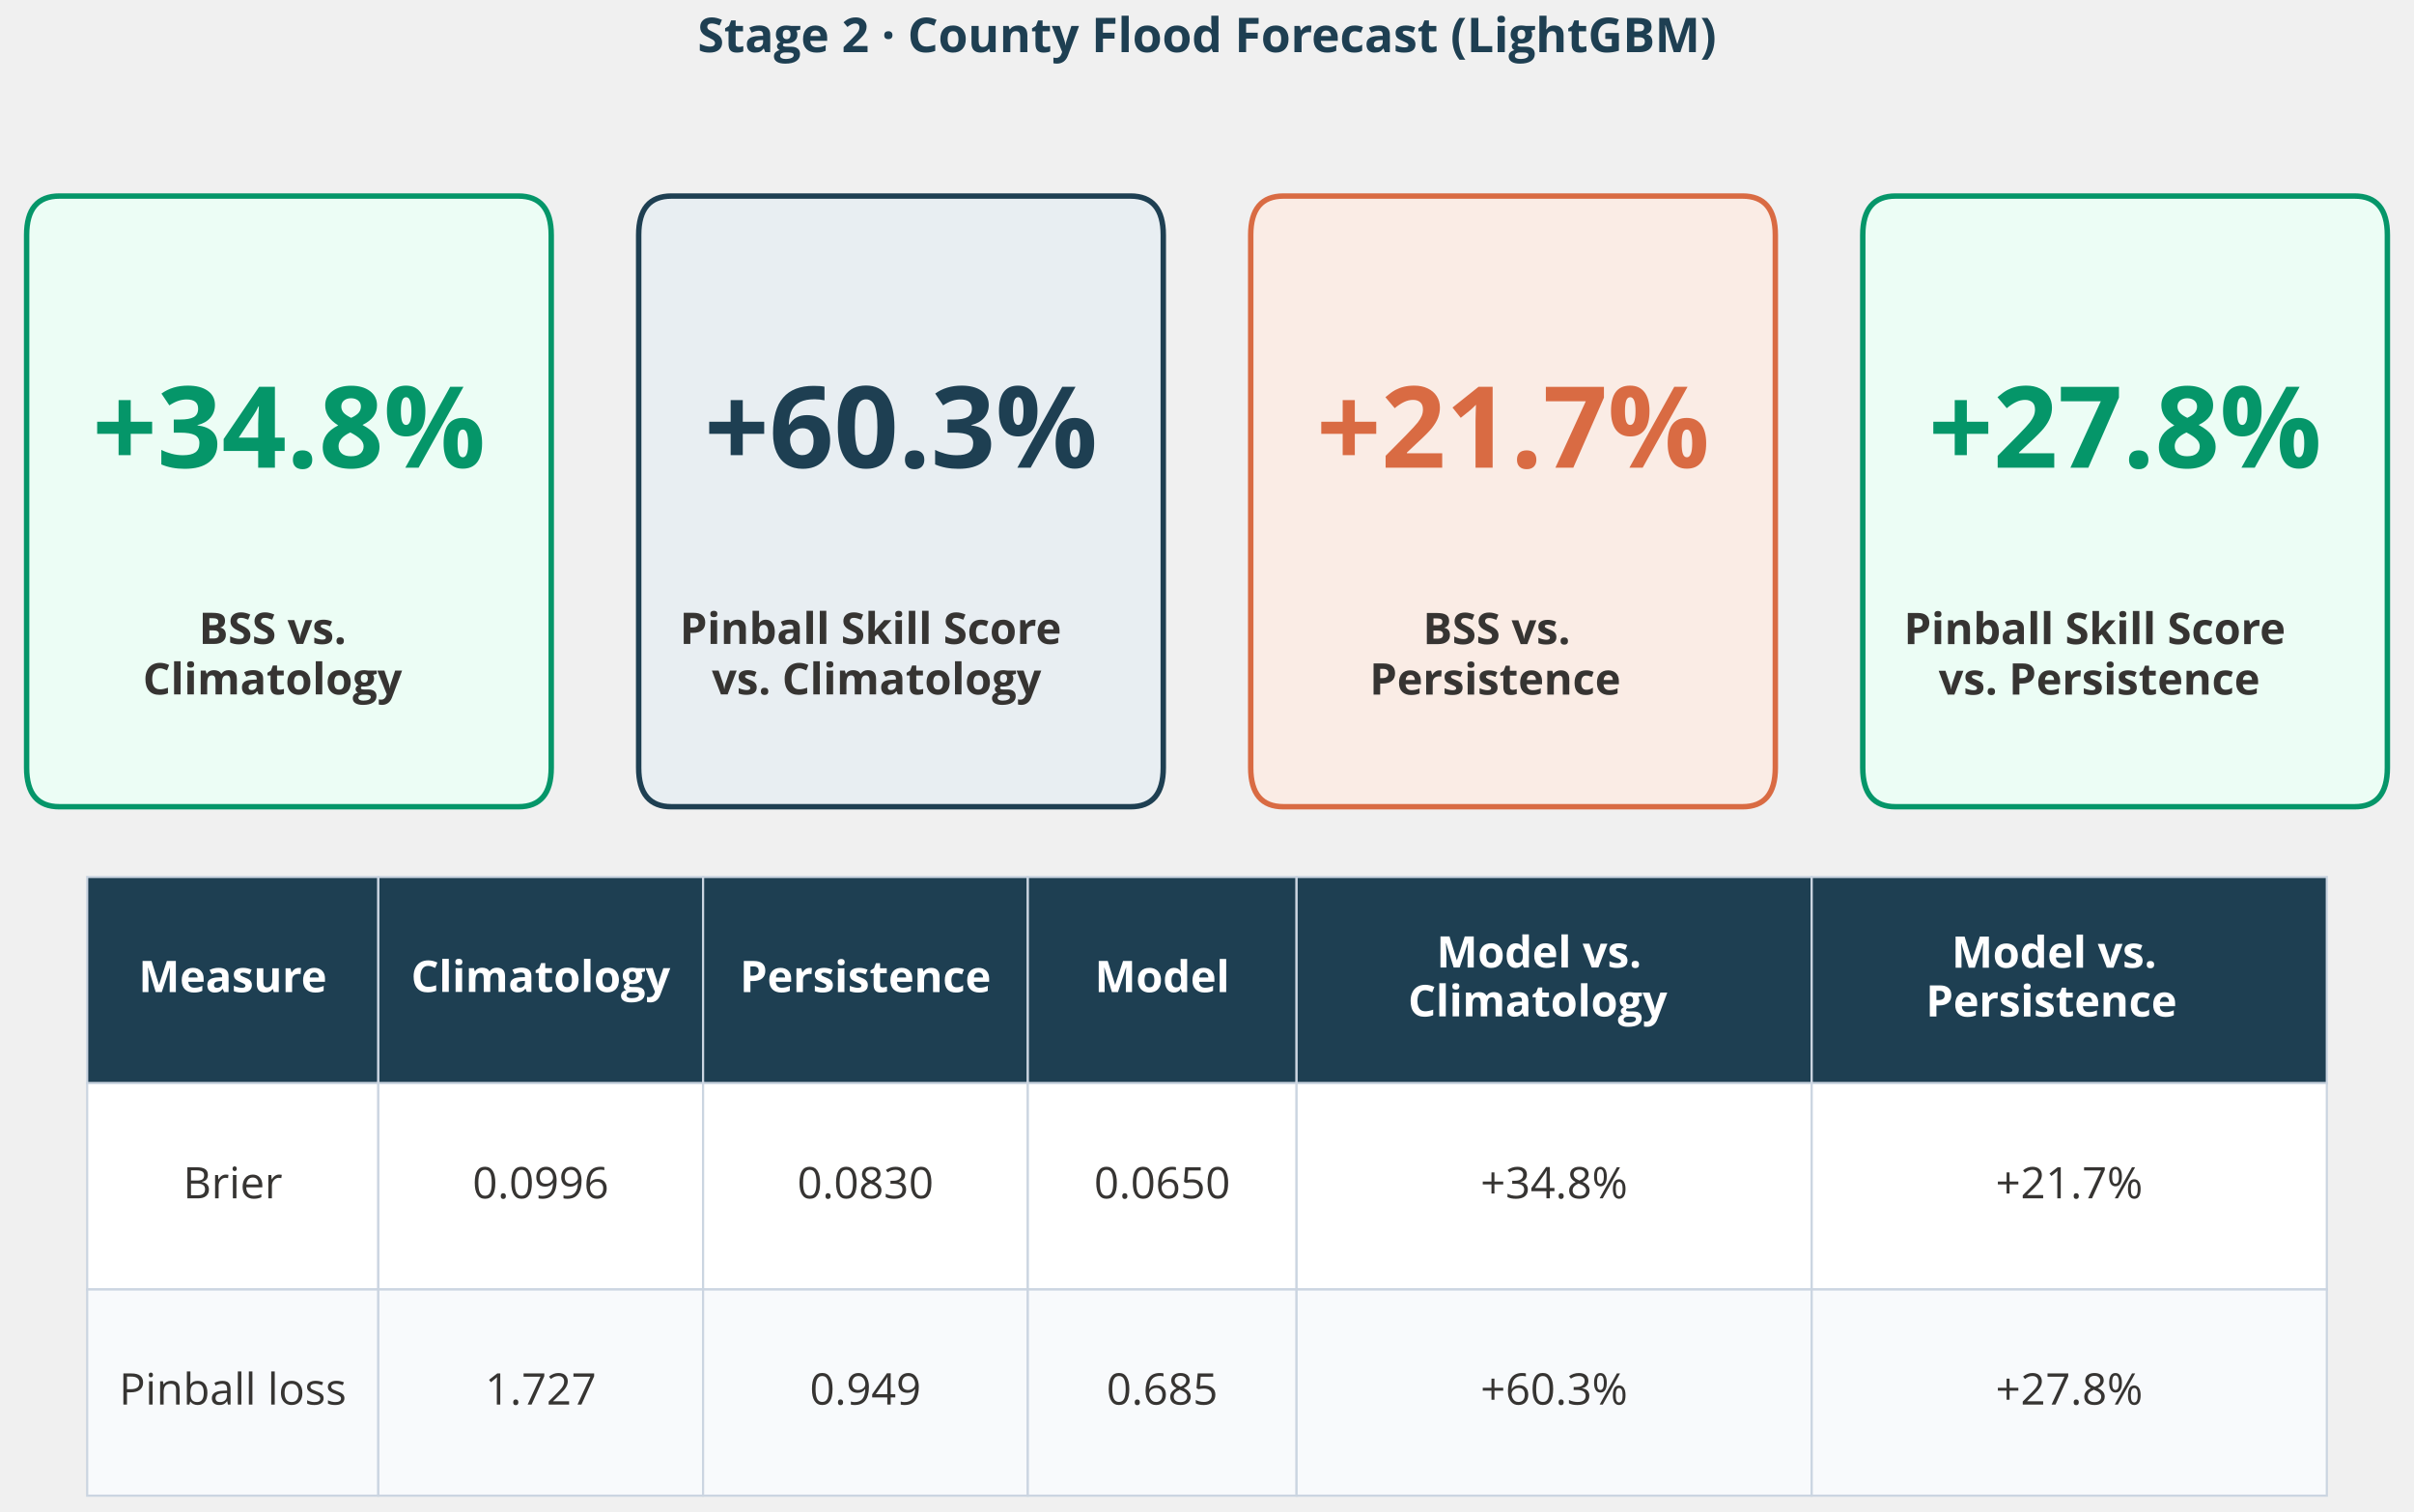
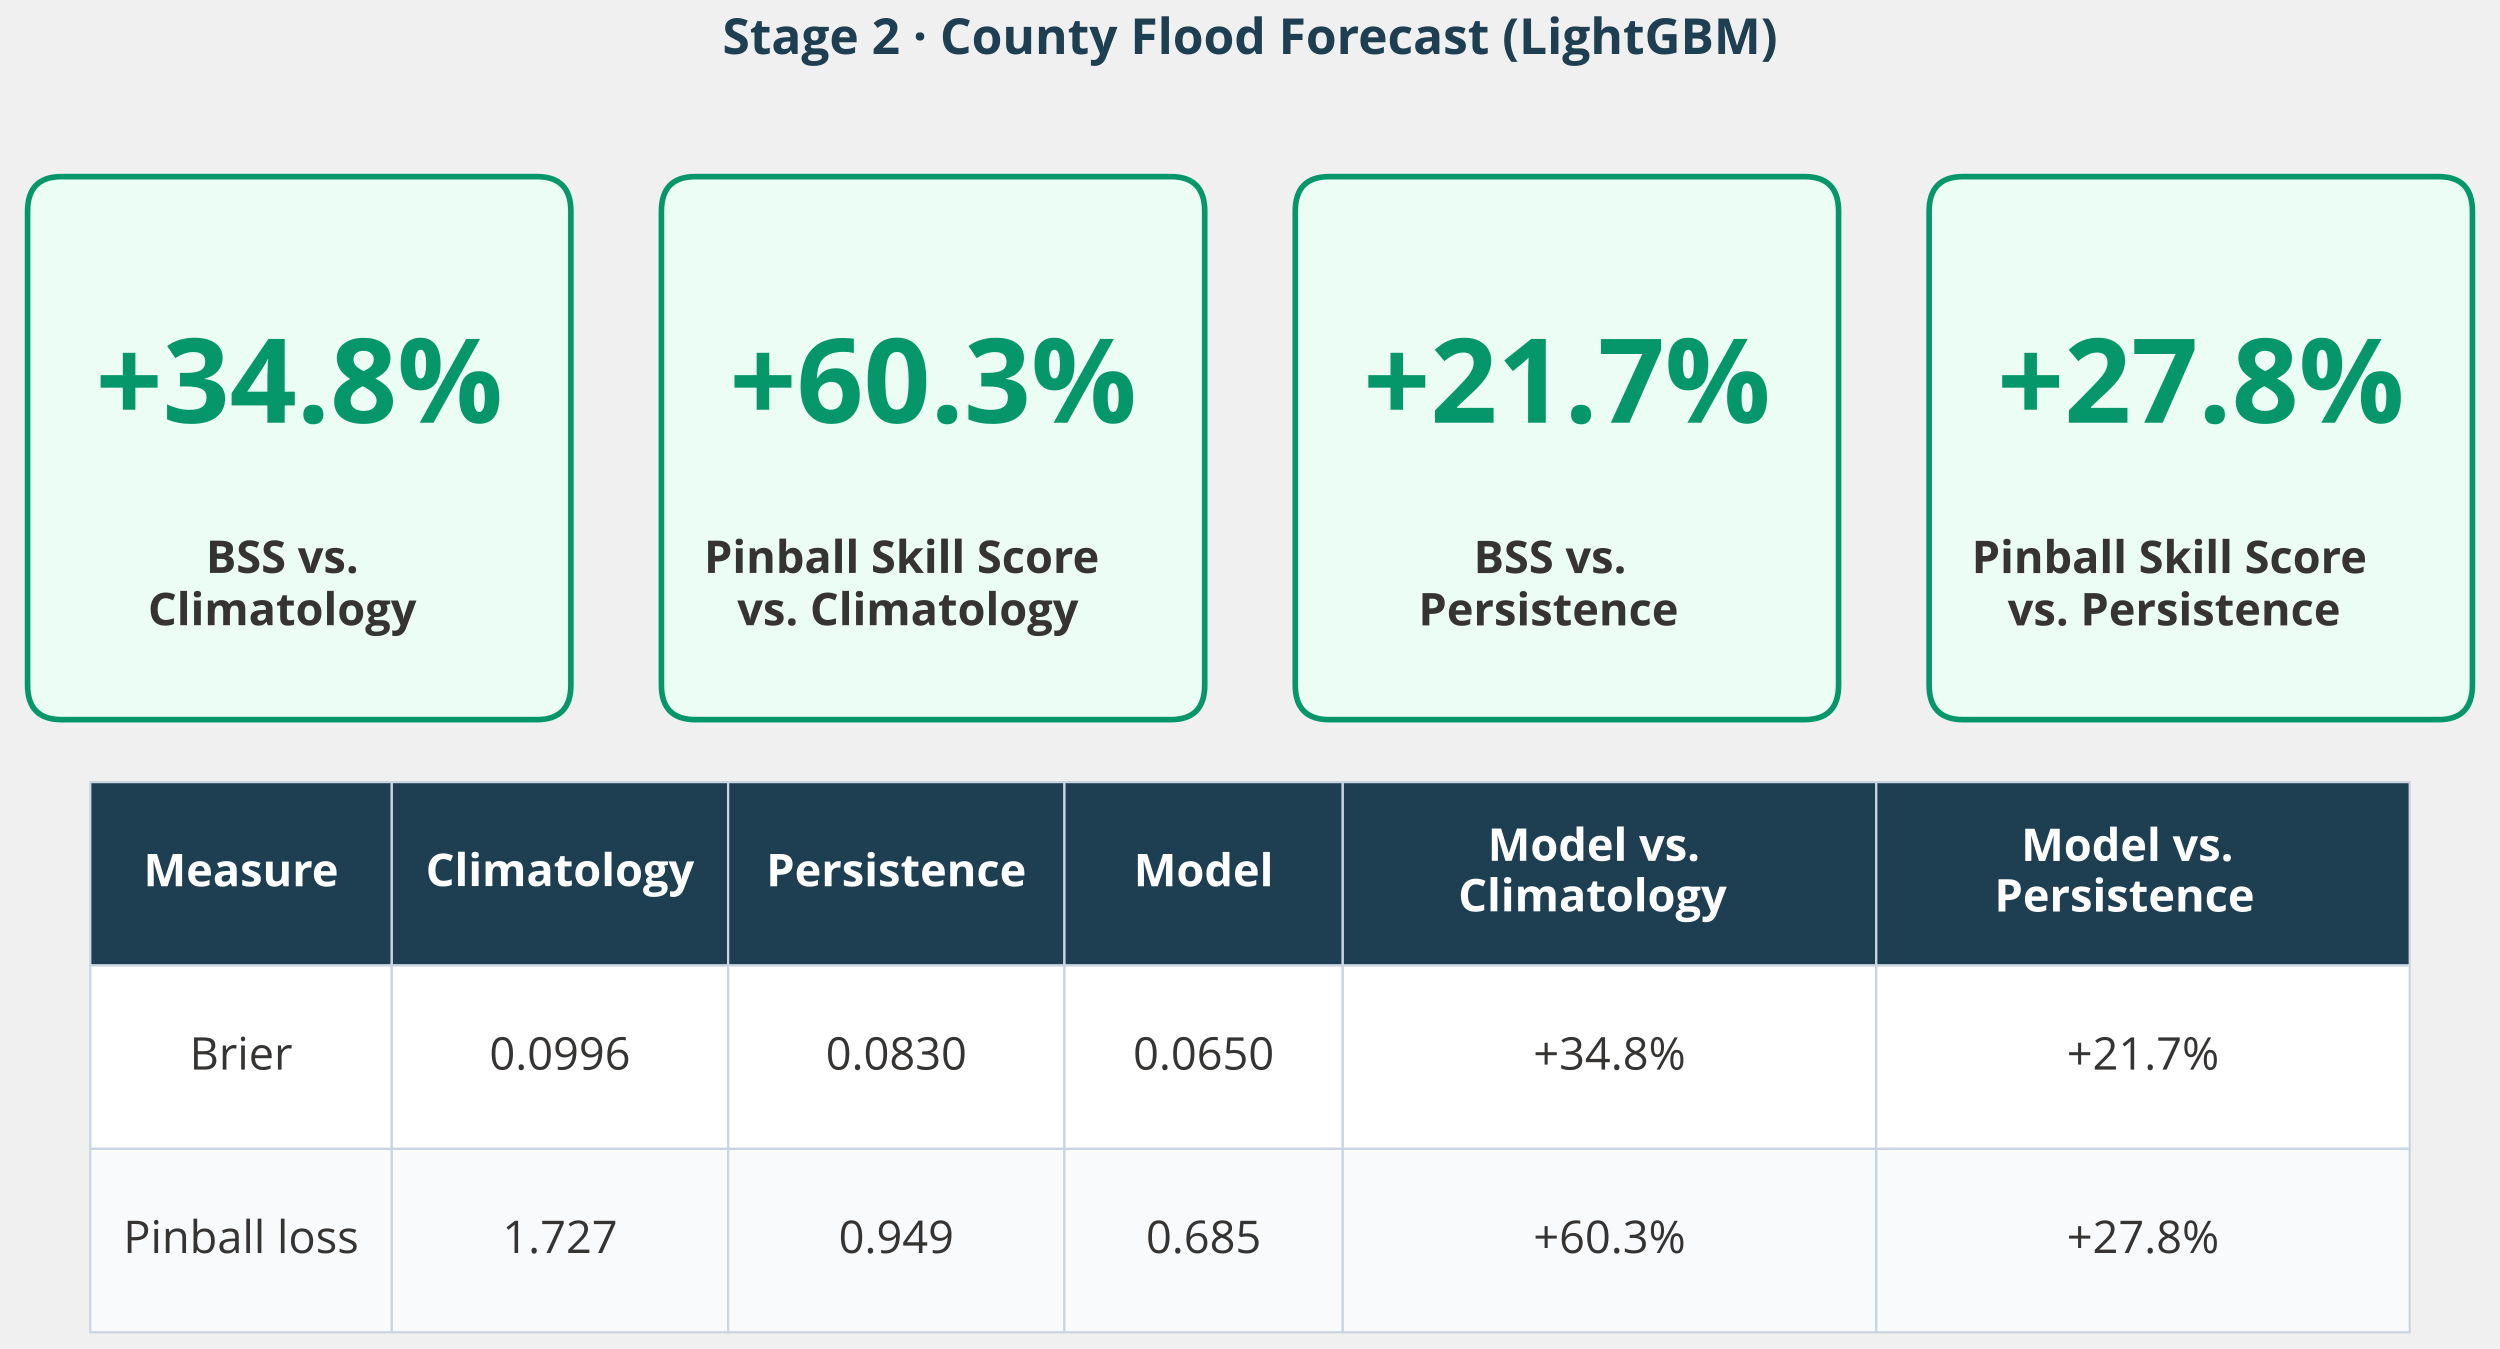
- <svg xmlns="http://www.w3.org/2000/svg" width="1107.36pt" height="693.36pt" viewBox="0 0 1107.36 693.36" version="1.1">
+ <svg xmlns="http://www.w3.org/2000/svg" width="1107.36pt" height="597.312pt" viewBox="0 0 1107.36 597.312" version="1.1">
  <defs>
    <style type="text/css">*{stroke-linejoin: round; stroke-linecap: butt}</style>
  </defs>
  <g id="figure_1">
    <g id="patch_1">
-       <path d="M 0 693.36  L 1107.36 693.36  L 1107.36 0  L 0 0  L 0 693.36  z " style="fill: none; opacity: 0" />
+       <path d="M 0 597.312  L 1107.36 597.312  L 1107.36 0  L 0 0  L 0 597.312  z " style="fill: none; opacity: 0" />
    </g>
    <g id="axes_1">
      <g id="patch_2">
-         <path d="M 27.254 370.097  L 237.825 370.097  Q 252.865 370.097 252.865 352.215  L 252.865 107.823  Q 252.865 89.941 237.825 89.941  L 27.254 89.941  Q 12.214 89.941 12.214 107.823  L 12.214 352.215  Q 12.214 370.097 27.254 370.097  z " clip-path="url(#p50d799c5f8)" style="fill: #ecfdf5; stroke: #059669; stroke-width: 2.5; stroke-linejoin: miter" />
+         <path d="M 27.254 318.761  L 237.825 318.761  Q 252.865 318.761 252.865 303.408  L 252.865 93.589  Q 252.865 78.236 237.825 78.236  L 27.254 78.236  Q 12.214 78.236 12.214 93.589  L 12.214 303.408  Q 12.214 318.761 27.254 318.761  z " clip-path="url(#p2f74b61054)" style="fill: #ecfdf5; stroke: #059669; stroke-width: 2.5; stroke-linejoin: miter" />
      </g>
      <g id="text_1">
-         <text style="font-weight: 700; font-size: 52px; font-family: 'Open Sans', 'DejaVu Sans', 'Arial', sans-serif; text-anchor: middle; fill: #059669" x="132.539" y="214.564" transform="rotate(-0 132.5394 214.5641)">+34.8%</text>
+         <text style="font-weight: 700; font-size: 52px; font-family: 'Open Sans', 'DejaVu Sans', 'Arial', sans-serif; text-anchor: middle; fill: #059669" x="132.539" y="187.26" transform="rotate(-0 132.5394 187.2595)">+34.8%</text>
      </g>
      <g id="text_2">
-         <text style="font-weight: 700; font-size: 20px; font-family: 'Open Sans', 'DejaVu Sans', 'Arial', sans-serif; fill: #363432" transform="translate(91.21445 295.4114)">BSS vs.</text>
-         <text style="font-weight: 700; font-size: 20px; font-family: 'Open Sans', 'DejaVu Sans', 'Arial', sans-serif; fill: #363432" transform="translate(65.55039 318.5668)">Climatology</text>
+         <text style="font-weight: 700; font-size: 20px; font-family: 'Open Sans', 'DejaVu Sans', 'Arial', sans-serif; fill: #363432" transform="translate(91.21445 253.7718)">BSS vs.</text>
+         <text style="font-weight: 700; font-size: 20px; font-family: 'Open Sans', 'DejaVu Sans', 'Arial', sans-serif; fill: #363432" transform="translate(65.55039 276.9273)">Climatology</text>
      </g>
    </g>
    <g id="axes_2">
      <g id="patch_3">
-         <path d="M 308.015 370.097  L 518.585 370.097  Q 533.626 370.097 533.626 352.215  L 533.626 107.823  Q 533.626 89.941 518.585 89.941  L 308.015 89.941  Q 292.974 89.941 292.974 107.823  L 292.974 352.215  Q 292.974 370.097 308.015 370.097  z " clip-path="url(#pc16ae67300)" style="fill: #e8eef2; stroke: #1e3f52; stroke-width: 2.5; stroke-linejoin: miter" />
+         <path d="M 308.015 318.761  L 518.585 318.761  Q 533.626 318.761 533.626 303.408  L 533.626 93.589  Q 533.626 78.236 518.585 78.236  L 308.015 78.236  Q 292.974 78.236 292.974 93.589  L 292.974 303.408  Q 292.974 318.761 308.015 318.761  z " clip-path="url(#pdf658f826f)" style="fill: #ecfdf5; stroke: #059669; stroke-width: 2.5; stroke-linejoin: miter" />
      </g>
      <g id="text_3">
-         <text style="font-weight: 700; font-size: 52px; font-family: 'Open Sans', 'DejaVu Sans', 'Arial', sans-serif; text-anchor: middle; fill: #1e3f52" x="413.3" y="214.564" transform="rotate(-0 413.2998 214.5641)">+60.3%</text>
+         <text style="font-weight: 700; font-size: 52px; font-family: 'Open Sans', 'DejaVu Sans', 'Arial', sans-serif; text-anchor: middle; fill: #059669" x="413.3" y="187.26" transform="rotate(-0 413.2998 187.2595)">+60.3%</text>
      </g>
      <g id="text_4">
-         <text style="font-weight: 700; font-size: 20px; font-family: 'Open Sans', 'DejaVu Sans', 'Arial', sans-serif; fill: #363432" transform="translate(311.8483 295.4114)">Pinball Skill Score</text>
-         <text style="font-weight: 700; font-size: 20px; font-family: 'Open Sans', 'DejaVu Sans', 'Arial', sans-serif; fill: #363432" transform="translate(326.5608 318.5668)">vs. Climatology</text>
+         <text style="font-weight: 700; font-size: 20px; font-family: 'Open Sans', 'DejaVu Sans', 'Arial', sans-serif; fill: #363432" transform="translate(311.8483 253.7718)">Pinball Skill Score</text>
+         <text style="font-weight: 700; font-size: 20px; font-family: 'Open Sans', 'DejaVu Sans', 'Arial', sans-serif; fill: #363432" transform="translate(326.5608 276.9273)">vs. Climatology</text>
      </g>
    </g>
    <g id="axes_3">
      <g id="patch_4">
-         <path d="M 588.775 370.097  L 799.345 370.097  Q 814.386 370.097 814.386 352.215  L 814.386 107.823  Q 814.386 89.941 799.345 89.941  L 588.775 89.941  Q 573.734 89.941 573.734 107.823  L 573.734 352.215  Q 573.734 370.097 588.775 370.097  z " clip-path="url(#p786a4d9b5c)" style="fill: #faece5; stroke: #d96b43; stroke-width: 2.5; stroke-linejoin: miter" />
+         <path d="M 588.775 318.761  L 799.345 318.761  Q 814.386 318.761 814.386 303.408  L 814.386 93.589  Q 814.386 78.236 799.345 78.236  L 588.775 78.236  Q 573.734 78.236 573.734 93.589  L 573.734 303.408  Q 573.734 318.761 588.775 318.761  z " clip-path="url(#p270ac7f8bd)" style="fill: #ecfdf5; stroke: #059669; stroke-width: 2.5; stroke-linejoin: miter" />
      </g>
      <g id="text_5">
-         <text style="font-weight: 700; font-size: 52px; font-family: 'Open Sans', 'DejaVu Sans', 'Arial', sans-serif; text-anchor: middle; fill: #d96b43" x="694.06" y="214.564" transform="rotate(-0 694.0602 214.5641)">+21.7%</text>
+         <text style="font-weight: 700; font-size: 52px; font-family: 'Open Sans', 'DejaVu Sans', 'Arial', sans-serif; text-anchor: middle; fill: #059669" x="694.06" y="187.26" transform="rotate(-0 694.0602 187.2595)">+21.7%</text>
      </g>
      <g id="text_6">
-         <text style="font-weight: 700; font-size: 20px; font-family: 'Open Sans', 'DejaVu Sans', 'Arial', sans-serif; fill: #363432" transform="translate(652.7352 295.4895)">BSS vs.</text>
-         <text style="font-weight: 700; font-size: 20px; font-family: 'Open Sans', 'DejaVu Sans', 'Arial', sans-serif; fill: #363432" transform="translate(628.293 318.6449)">Persistence</text>
+         <text style="font-weight: 700; font-size: 20px; font-family: 'Open Sans', 'DejaVu Sans', 'Arial', sans-serif; fill: #363432" transform="translate(652.7352 253.8499)">BSS vs.</text>
+         <text style="font-weight: 700; font-size: 20px; font-family: 'Open Sans', 'DejaVu Sans', 'Arial', sans-serif; fill: #363432" transform="translate(628.293 277.0054)">Persistence</text>
      </g>
    </g>
    <g id="axes_4">
      <g id="patch_5">
-         <path d="M 869.535 370.097  L 1080.106 370.097  Q 1095.146 370.097 1095.146 352.215  L 1095.146 107.823  Q 1095.146 89.941 1080.106 89.941  L 869.535 89.941  Q 854.495 89.941 854.495 107.823  L 854.495 352.215  Q 854.495 370.097 869.535 370.097  z " clip-path="url(#peed16def92)" style="fill: #ecfdf5; stroke: #059669; stroke-width: 2.5; stroke-linejoin: miter" />
+         <path d="M 869.535 318.761  L 1080.106 318.761  Q 1095.146 318.761 1095.146 303.408  L 1095.146 93.589  Q 1095.146 78.236 1080.106 78.236  L 869.535 78.236  Q 854.495 78.236 854.495 93.589  L 854.495 303.408  Q 854.495 318.761 869.535 318.761  z " clip-path="url(#pedc8a65e7f)" style="fill: #ecfdf5; stroke: #059669; stroke-width: 2.5; stroke-linejoin: miter" />
      </g>
      <g id="text_7">
-         <text style="font-weight: 700; font-size: 52px; font-family: 'Open Sans', 'DejaVu Sans', 'Arial', sans-serif; text-anchor: middle; fill: #059669" x="974.821" y="214.564" transform="rotate(-0 974.8206 214.5641)">+27.8%</text>
+         <text style="font-weight: 700; font-size: 52px; font-family: 'Open Sans', 'DejaVu Sans', 'Arial', sans-serif; text-anchor: middle; fill: #059669" x="974.821" y="187.26" transform="rotate(-0 974.8206 187.2595)">+27.8%</text>
      </g>
      <g id="text_8">
-         <text style="font-weight: 700; font-size: 20px; font-family: 'Open Sans', 'DejaVu Sans', 'Arial', sans-serif; fill: #363432" transform="translate(873.369 295.4895)">Pinball Skill Score</text>
-         <text style="font-weight: 700; font-size: 20px; font-family: 'Open Sans', 'DejaVu Sans', 'Arial', sans-serif; fill: #363432" transform="translate(889.3034 318.6449)">vs. Persistence</text>
+         <text style="font-weight: 700; font-size: 20px; font-family: 'Open Sans', 'DejaVu Sans', 'Arial', sans-serif; fill: #363432" transform="translate(873.369 253.8499)">Pinball Skill Score</text>
+         <text style="font-weight: 700; font-size: 20px; font-family: 'Open Sans', 'DejaVu Sans', 'Arial', sans-serif; fill: #363432" transform="translate(889.3034 277.0054)">vs. Persistence</text>
      </g>
    </g>
    <g id="axes_5">
      <g id="table_1">
        <g id="patch_6">
-           <path d="M 39.989 496.929  L 173.549 496.929  L 173.549 402.314  L 39.989 402.314  z " style="fill: #1e3f52; stroke: #cbd5e1; stroke-linejoin: miter" />
+           <path d="M 39.989 427.65  L 173.549 427.65  L 173.549 346.42  L 39.989 346.42  z " style="fill: #1e3f52; stroke: #cbd5e1; stroke-linejoin: miter" />
        </g>
        <g id="text_9">
-           <text style="font-weight: 700; font-size: 20px; font-family: 'Open Sans', 'DejaVu Sans', 'Arial', sans-serif; text-anchor: middle; fill: #ffffff" x="106.769" y="455.14" transform="rotate(-0 106.7687 455.1403)">Measure</text>
+           <text style="font-weight: 700; font-size: 20px; font-family: 'Open Sans', 'DejaVu Sans', 'Arial', sans-serif; text-anchor: middle; fill: #ffffff" x="106.769" y="392.554" transform="rotate(-0 106.7687 392.5538)">Measure</text>
        </g>
        <g id="patch_7">
-           <path d="M 173.549 496.929  L 322.519 496.929  L 322.519 402.314  L 173.549 402.314  z " style="fill: #1e3f52; stroke: #cbd5e1; stroke-linejoin: miter" />
+           <path d="M 173.549 427.65  L 322.519 427.65  L 322.519 346.42  L 173.549 346.42  z " style="fill: #1e3f52; stroke: #cbd5e1; stroke-linejoin: miter" />
        </g>
        <g id="text_10">
-           <text style="font-weight: 700; font-size: 20px; font-family: 'Open Sans', 'DejaVu Sans', 'Arial', sans-serif; text-anchor: middle; fill: #ffffff" x="248.034" y="455.062" transform="rotate(-0 248.0337 455.0622)">Climatology</text>
+           <text style="font-weight: 700; font-size: 20px; font-family: 'Open Sans', 'DejaVu Sans', 'Arial', sans-serif; text-anchor: middle; fill: #ffffff" x="248.034" y="392.476" transform="rotate(-0 248.0337 392.4757)">Climatology</text>
        </g>
        <g id="patch_8">
-           <path d="M 322.519 496.929  L 471.489 496.929  L 471.489 402.314  L 322.519 402.314  z " style="fill: #1e3f52; stroke: #cbd5e1; stroke-linejoin: miter" />
+           <path d="M 322.519 427.65  L 471.489 427.65  L 471.489 346.42  L 322.519 346.42  z " style="fill: #1e3f52; stroke: #cbd5e1; stroke-linejoin: miter" />
        </g>
        <g id="text_11">
-           <text style="font-weight: 700; font-size: 20px; font-family: 'Open Sans', 'DejaVu Sans', 'Arial', sans-serif; text-anchor: middle; fill: #ffffff" x="397.004" y="455.14" transform="rotate(-0 397.0042 455.1403)">Persistence</text>
+           <text style="font-weight: 700; font-size: 20px; font-family: 'Open Sans', 'DejaVu Sans', 'Arial', sans-serif; text-anchor: middle; fill: #ffffff" x="397.004" y="392.554" transform="rotate(-0 397.0042 392.5538)">Persistence</text>
        </g>
        <g id="patch_9">
-           <path d="M 471.489 496.929  L 594.775 496.929  L 594.775 402.314  L 471.489 402.314  z " style="fill: #1e3f52; stroke: #cbd5e1; stroke-linejoin: miter" />
+           <path d="M 471.489 427.65  L 594.775 427.65  L 594.775 346.42  L 471.489 346.42  z " style="fill: #1e3f52; stroke: #cbd5e1; stroke-linejoin: miter" />
        </g>
        <g id="text_12">
-           <text style="font-weight: 700; font-size: 20px; font-family: 'Open Sans', 'DejaVu Sans', 'Arial', sans-serif; text-anchor: middle; fill: #ffffff" x="533.132" y="455.14" transform="rotate(-0 533.1324 455.1403)">Model</text>
+           <text style="font-weight: 700; font-size: 20px; font-family: 'Open Sans', 'DejaVu Sans', 'Arial', sans-serif; text-anchor: middle; fill: #ffffff" x="533.132" y="392.554" transform="rotate(-0 533.1324 392.5538)">Model</text>
        </g>
        <g id="patch_10">
-           <path d="M 594.775 496.929  L 831.073 496.929  L 831.073 402.314  L 594.775 402.314  z " style="fill: #1e3f52; stroke: #cbd5e1; stroke-linejoin: miter" />
+           <path d="M 594.775 427.65  L 831.073 427.65  L 831.073 346.42  L 594.775 346.42  z " style="fill: #1e3f52; stroke: #cbd5e1; stroke-linejoin: miter" />
        </g>
        <g id="text_13">
-           <text style="font-weight: 700; font-size: 20px; font-family: 'Open Sans', 'DejaVu Sans', 'Arial', sans-serif; fill: #ffffff" transform="translate(658.9836 443.8644)">Model vs.</text>
-           <text style="font-weight: 700; font-size: 20px; font-family: 'Open Sans', 'DejaVu Sans', 'Arial', sans-serif; fill: #ffffff" transform="translate(645.9352 466.26)">Climatology</text>
+           <text style="font-weight: 700; font-size: 20px; font-family: 'Open Sans', 'DejaVu Sans', 'Arial', sans-serif; fill: #ffffff" transform="translate(658.9836 381.2779)">Model vs.</text>
+           <text style="font-weight: 700; font-size: 20px; font-family: 'Open Sans', 'DejaVu Sans', 'Arial', sans-serif; fill: #ffffff" transform="translate(645.9352 403.6735)">Climatology</text>
        </g>
        <g id="patch_11">
-           <path d="M 831.073 496.929  L 1067.371 496.929  L 1067.371 402.314  L 831.073 402.314  z " style="fill: #1e3f52; stroke: #cbd5e1; stroke-linejoin: miter" />
+           <path d="M 831.073 427.65  L 1067.371 427.65  L 1067.371 346.42  L 831.073 346.42  z " style="fill: #1e3f52; stroke: #cbd5e1; stroke-linejoin: miter" />
        </g>
        <g id="text_14">
-           <text style="font-weight: 700; font-size: 20px; font-family: 'Open Sans', 'DejaVu Sans', 'Arial', sans-serif; fill: #ffffff" transform="translate(895.2816 443.9425)">Model vs.</text>
-           <text style="font-weight: 700; font-size: 20px; font-family: 'Open Sans', 'DejaVu Sans', 'Arial', sans-serif; fill: #ffffff" transform="translate(883.455 466.3381)">Persistence</text>
+           <text style="font-weight: 700; font-size: 20px; font-family: 'Open Sans', 'DejaVu Sans', 'Arial', sans-serif; fill: #ffffff" transform="translate(895.2816 381.356)">Model vs.</text>
+           <text style="font-weight: 700; font-size: 20px; font-family: 'Open Sans', 'DejaVu Sans', 'Arial', sans-serif; fill: #ffffff" transform="translate(883.455 403.7516)">Persistence</text>
        </g>
        <g id="patch_12">
-           <path d="M 39.989 591.545  L 173.549 591.545  L 173.549 496.929  L 39.989 496.929  z " style="fill: #ffffff; stroke: #cbd5e1; stroke-linejoin: miter" />
+           <path d="M 39.989 508.881  L 173.549 508.881  L 173.549 427.65  L 39.989 427.65  z " style="fill: #ffffff; stroke: #cbd5e1; stroke-linejoin: miter" />
        </g>
        <g id="text_15">
-           <text style="font-size: 20px; font-family: 'Open Sans', 'DejaVu Sans', 'Arial', sans-serif; text-anchor: middle; fill: #363432" x="106.769" y="549.756" transform="rotate(-0 106.7687 549.7557)">Brier</text>
+           <text style="font-size: 20px; font-family: 'Open Sans', 'DejaVu Sans', 'Arial', sans-serif; text-anchor: middle; fill: #363432" x="106.769" y="473.785" transform="rotate(-0 106.7687 473.7846)">Brier</text>
        </g>
        <g id="patch_13">
-           <path d="M 173.549 591.545  L 322.519 591.545  L 322.519 496.929  L 173.549 496.929  z " style="fill: #ffffff; stroke: #cbd5e1; stroke-linejoin: miter" />
+           <path d="M 173.549 508.881  L 322.519 508.881  L 322.519 427.65  L 173.549 427.65  z " style="fill: #ffffff; stroke: #cbd5e1; stroke-linejoin: miter" />
        </g>
        <g id="text_16">
-           <text style="font-size: 20px; font-family: 'Open Sans', 'DejaVu Sans', 'Arial', sans-serif; text-anchor: middle; fill: #363432" x="248.034" y="549.756" transform="rotate(-0 248.0337 549.7557)">0.0996</text>
+           <text style="font-size: 20px; font-family: 'Open Sans', 'DejaVu Sans', 'Arial', sans-serif; text-anchor: middle; fill: #363432" x="248.034" y="473.785" transform="rotate(-0 248.0337 473.7846)">0.0996</text>
        </g>
        <g id="patch_14">
-           <path d="M 322.519 591.545  L 471.489 591.545  L 471.489 496.929  L 322.519 496.929  z " style="fill: #ffffff; stroke: #cbd5e1; stroke-linejoin: miter" />
+           <path d="M 322.519 508.881  L 471.489 508.881  L 471.489 427.65  L 322.519 427.65  z " style="fill: #ffffff; stroke: #cbd5e1; stroke-linejoin: miter" />
        </g>
        <g id="text_17">
-           <text style="font-size: 20px; font-family: 'Open Sans', 'DejaVu Sans', 'Arial', sans-serif; text-anchor: middle; fill: #363432" x="397.004" y="549.756" transform="rotate(-0 397.0042 549.7557)">0.0830</text>
+           <text style="font-size: 20px; font-family: 'Open Sans', 'DejaVu Sans', 'Arial', sans-serif; text-anchor: middle; fill: #363432" x="397.004" y="473.785" transform="rotate(-0 397.0042 473.7846)">0.0830</text>
        </g>
        <g id="patch_15">
-           <path d="M 471.489 591.545  L 594.775 591.545  L 594.775 496.929  L 471.489 496.929  z " style="fill: #ffffff; stroke: #cbd5e1; stroke-linejoin: miter" />
+           <path d="M 471.489 508.881  L 594.775 508.881  L 594.775 427.65  L 471.489 427.65  z " style="fill: #ffffff; stroke: #cbd5e1; stroke-linejoin: miter" />
        </g>
        <g id="text_18">
-           <text style="font-size: 20px; font-family: 'Open Sans', 'DejaVu Sans', 'Arial', sans-serif; text-anchor: middle; fill: #363432" x="533.132" y="549.756" transform="rotate(-0 533.1324 549.7557)">0.0650</text>
+           <text style="font-size: 20px; font-family: 'Open Sans', 'DejaVu Sans', 'Arial', sans-serif; text-anchor: middle; fill: #363432" x="533.132" y="473.785" transform="rotate(-0 533.1324 473.7846)">0.0650</text>
        </g>
        <g id="patch_16">
-           <path d="M 594.775 591.545  L 831.073 591.545  L 831.073 496.929  L 594.775 496.929  z " style="fill: #ffffff; stroke: #cbd5e1; stroke-linejoin: miter" />
+           <path d="M 594.775 508.881  L 831.073 508.881  L 831.073 427.65  L 594.775 427.65  z " style="fill: #ffffff; stroke: #cbd5e1; stroke-linejoin: miter" />
        </g>
        <g id="text_19">
-           <text style="font-size: 20px; font-family: 'Open Sans', 'DejaVu Sans', 'Arial', sans-serif; text-anchor: middle; fill: #363432" x="712.924" y="549.756" transform="rotate(-0 712.9243 549.7557)">+34.8%</text>
+           <text style="font-size: 20px; font-family: 'Open Sans', 'DejaVu Sans', 'Arial', sans-serif; text-anchor: middle; fill: #363432" x="712.924" y="473.785" transform="rotate(-0 712.9243 473.7846)">+34.8%</text>
        </g>
        <g id="patch_17">
-           <path d="M 831.073 591.545  L 1067.371 591.545  L 1067.371 496.929  L 831.073 496.929  z " style="fill: #ffffff; stroke: #cbd5e1; stroke-linejoin: miter" />
+           <path d="M 831.073 508.881  L 1067.371 508.881  L 1067.371 427.65  L 831.073 427.65  z " style="fill: #ffffff; stroke: #cbd5e1; stroke-linejoin: miter" />
        </g>
        <g id="text_20">
-           <text style="font-size: 20px; font-family: 'Open Sans', 'DejaVu Sans', 'Arial', sans-serif; text-anchor: middle; fill: #363432" x="949.222" y="549.756" transform="rotate(-0 949.2222 549.7557)">+21.7%</text>
+           <text style="font-size: 20px; font-family: 'Open Sans', 'DejaVu Sans', 'Arial', sans-serif; text-anchor: middle; fill: #363432" x="949.222" y="473.785" transform="rotate(-0 949.2222 473.7846)">+21.7%</text>
        </g>
        <g id="patch_18">
-           <path d="M 39.989 686.16  L 173.549 686.16  L 173.549 591.545  L 39.989 591.545  z " style="fill: #f8fafc; stroke: #cbd5e1; stroke-linejoin: miter" />
+           <path d="M 39.989 590.112  L 173.549 590.112  L 173.549 508.881  L 39.989 508.881  z " style="fill: #f8fafc; stroke: #cbd5e1; stroke-linejoin: miter" />
        </g>
        <g id="text_21">
-           <text style="font-size: 20px; font-family: 'Open Sans', 'DejaVu Sans', 'Arial', sans-serif; text-anchor: middle; fill: #363432" x="106.769" y="644.371" transform="rotate(-0 106.7687 644.3711)">Pinball loss</text>
+           <text style="font-size: 20px; font-family: 'Open Sans', 'DejaVu Sans', 'Arial', sans-serif; text-anchor: middle; fill: #363432" x="106.769" y="555.015" transform="rotate(-0 106.7687 555.0154)">Pinball loss</text>
        </g>
        <g id="patch_19">
-           <path d="M 173.549 686.16  L 322.519 686.16  L 322.519 591.545  L 173.549 591.545  z " style="fill: #f8fafc; stroke: #cbd5e1; stroke-linejoin: miter" />
+           <path d="M 173.549 590.112  L 322.519 590.112  L 322.519 508.881  L 173.549 508.881  z " style="fill: #f8fafc; stroke: #cbd5e1; stroke-linejoin: miter" />
        </g>
        <g id="text_22">
-           <text style="font-size: 20px; font-family: 'Open Sans', 'DejaVu Sans', 'Arial', sans-serif; text-anchor: middle; fill: #363432" x="248.034" y="644.371" transform="rotate(-0 248.0337 644.3711)">1.727</text>
+           <text style="font-size: 20px; font-family: 'Open Sans', 'DejaVu Sans', 'Arial', sans-serif; text-anchor: middle; fill: #363432" x="248.034" y="555.015" transform="rotate(-0 248.0337 555.0154)">1.727</text>
        </g>
        <g id="patch_20">
-           <path d="M 322.519 686.16  L 471.489 686.16  L 471.489 591.545  L 322.519 591.545  z " style="fill: #f8fafc; stroke: #cbd5e1; stroke-linejoin: miter" />
+           <path d="M 322.519 590.112  L 471.489 590.112  L 471.489 508.881  L 322.519 508.881  z " style="fill: #f8fafc; stroke: #cbd5e1; stroke-linejoin: miter" />
        </g>
        <g id="text_23">
-           <text style="font-size: 20px; font-family: 'Open Sans', 'DejaVu Sans', 'Arial', sans-serif; text-anchor: middle; fill: #363432" x="397.004" y="644.371" transform="rotate(-0 397.0042 644.3711)">0.949</text>
+           <text style="font-size: 20px; font-family: 'Open Sans', 'DejaVu Sans', 'Arial', sans-serif; text-anchor: middle; fill: #363432" x="397.004" y="555.015" transform="rotate(-0 397.0042 555.0154)">0.949</text>
        </g>
        <g id="patch_21">
-           <path d="M 471.489 686.16  L 594.775 686.16  L 594.775 591.545  L 471.489 591.545  z " style="fill: #f8fafc; stroke: #cbd5e1; stroke-linejoin: miter" />
+           <path d="M 471.489 590.112  L 594.775 590.112  L 594.775 508.881  L 471.489 508.881  z " style="fill: #f8fafc; stroke: #cbd5e1; stroke-linejoin: miter" />
        </g>
        <g id="text_24">
-           <text style="font-size: 20px; font-family: 'Open Sans', 'DejaVu Sans', 'Arial', sans-serif; text-anchor: middle; fill: #363432" x="533.132" y="644.371" transform="rotate(-0 533.1324 644.3711)">0.685</text>
+           <text style="font-size: 20px; font-family: 'Open Sans', 'DejaVu Sans', 'Arial', sans-serif; text-anchor: middle; fill: #363432" x="533.132" y="555.015" transform="rotate(-0 533.1324 555.0154)">0.685</text>
        </g>
        <g id="patch_22">
-           <path d="M 594.775 686.16  L 831.073 686.16  L 831.073 591.545  L 594.775 591.545  z " style="fill: #f8fafc; stroke: #cbd5e1; stroke-linejoin: miter" />
+           <path d="M 594.775 590.112  L 831.073 590.112  L 831.073 508.881  L 594.775 508.881  z " style="fill: #f8fafc; stroke: #cbd5e1; stroke-linejoin: miter" />
        </g>
        <g id="text_25">
-           <text style="font-size: 20px; font-family: 'Open Sans', 'DejaVu Sans', 'Arial', sans-serif; text-anchor: middle; fill: #363432" x="712.924" y="644.371" transform="rotate(-0 712.9243 644.3711)">+60.3%</text>
+           <text style="font-size: 20px; font-family: 'Open Sans', 'DejaVu Sans', 'Arial', sans-serif; text-anchor: middle; fill: #363432" x="712.924" y="555.015" transform="rotate(-0 712.9243 555.0154)">+60.3%</text>
        </g>
        <g id="patch_23">
-           <path d="M 831.073 686.16  L 1067.371 686.16  L 1067.371 591.545  L 831.073 591.545  z " style="fill: #f8fafc; stroke: #cbd5e1; stroke-linejoin: miter" />
+           <path d="M 831.073 590.112  L 1067.371 590.112  L 1067.371 508.881  L 831.073 508.881  z " style="fill: #f8fafc; stroke: #cbd5e1; stroke-linejoin: miter" />
        </g>
        <g id="text_26">
-           <text style="font-size: 20px; font-family: 'Open Sans', 'DejaVu Sans', 'Arial', sans-serif; text-anchor: middle; fill: #363432" x="949.222" y="644.371" transform="rotate(-0 949.2222 644.3711)">+27.8%</text>
+           <text style="font-size: 20px; font-family: 'Open Sans', 'DejaVu Sans', 'Arial', sans-serif; text-anchor: middle; fill: #363432" x="949.222" y="555.015" transform="rotate(-0 949.2222 555.0154)">+27.8%</text>
        </g>
      </g>
    </g>
    <g id="text_27">
      <text style="font-weight: 700; font-size: 22px; font-family: 'Open Sans', 'DejaVu Sans', 'Arial', sans-serif; text-anchor: middle; fill: #1e3f52" x="553.68" y="23.917" transform="rotate(-0 553.68 23.91656)">Stage 2 · County Flood Forecast (LightGBM)</text>
    </g>
  </g>
  <defs>
-     <clipPath id="p50d799c5f8">
-       <rect x="7.2" y="81" width="250.679" height="298.038" />
+     <clipPath id="p2f74b61054">
+       <rect x="7.2" y="70.56" width="250.679" height="255.877" />
    </clipPath>
-     <clipPath id="pc16ae67300">
-       <rect x="287.96" y="81" width="250.679" height="298.038" />
+     <clipPath id="pdf658f826f">
+       <rect x="287.96" y="70.56" width="250.679" height="255.877" />
    </clipPath>
-     <clipPath id="p786a4d9b5c">
-       <rect x="568.721" y="81" width="250.679" height="298.038" />
+     <clipPath id="p270ac7f8bd">
+       <rect x="568.721" y="70.56" width="250.679" height="255.877" />
    </clipPath>
-     <clipPath id="peed16def92">
-       <rect x="849.481" y="81" width="250.679" height="298.038" />
+     <clipPath id="pedc8a65e7f">
+       <rect x="849.481" y="70.56" width="250.679" height="255.877" />
    </clipPath>
  </defs>
</svg>
